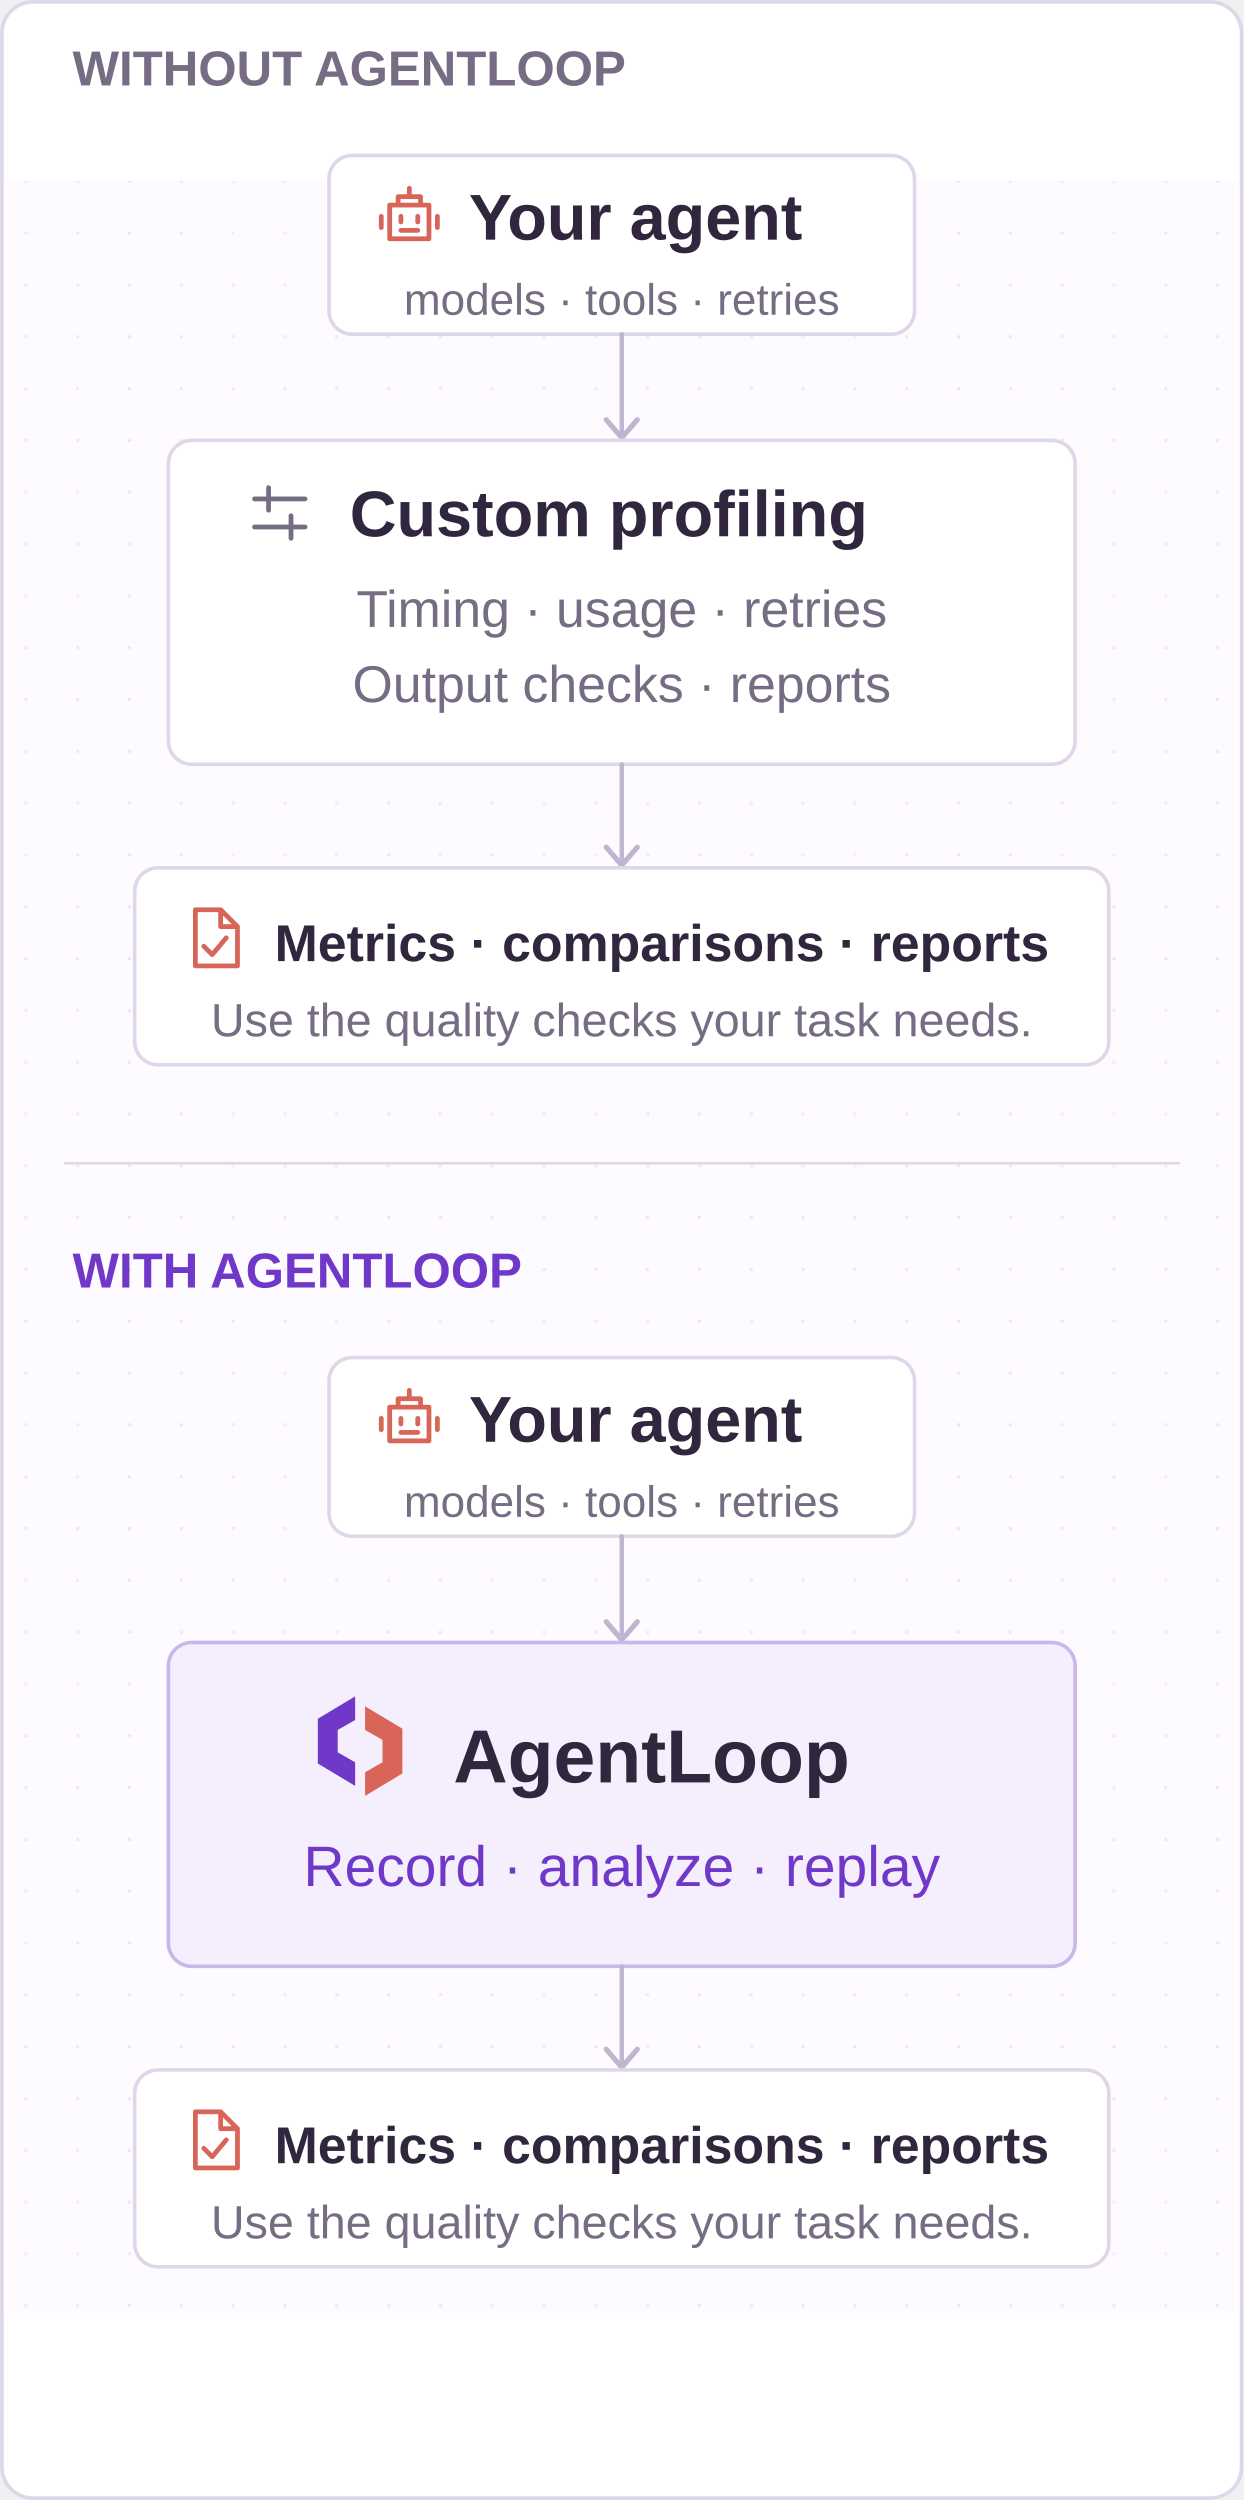
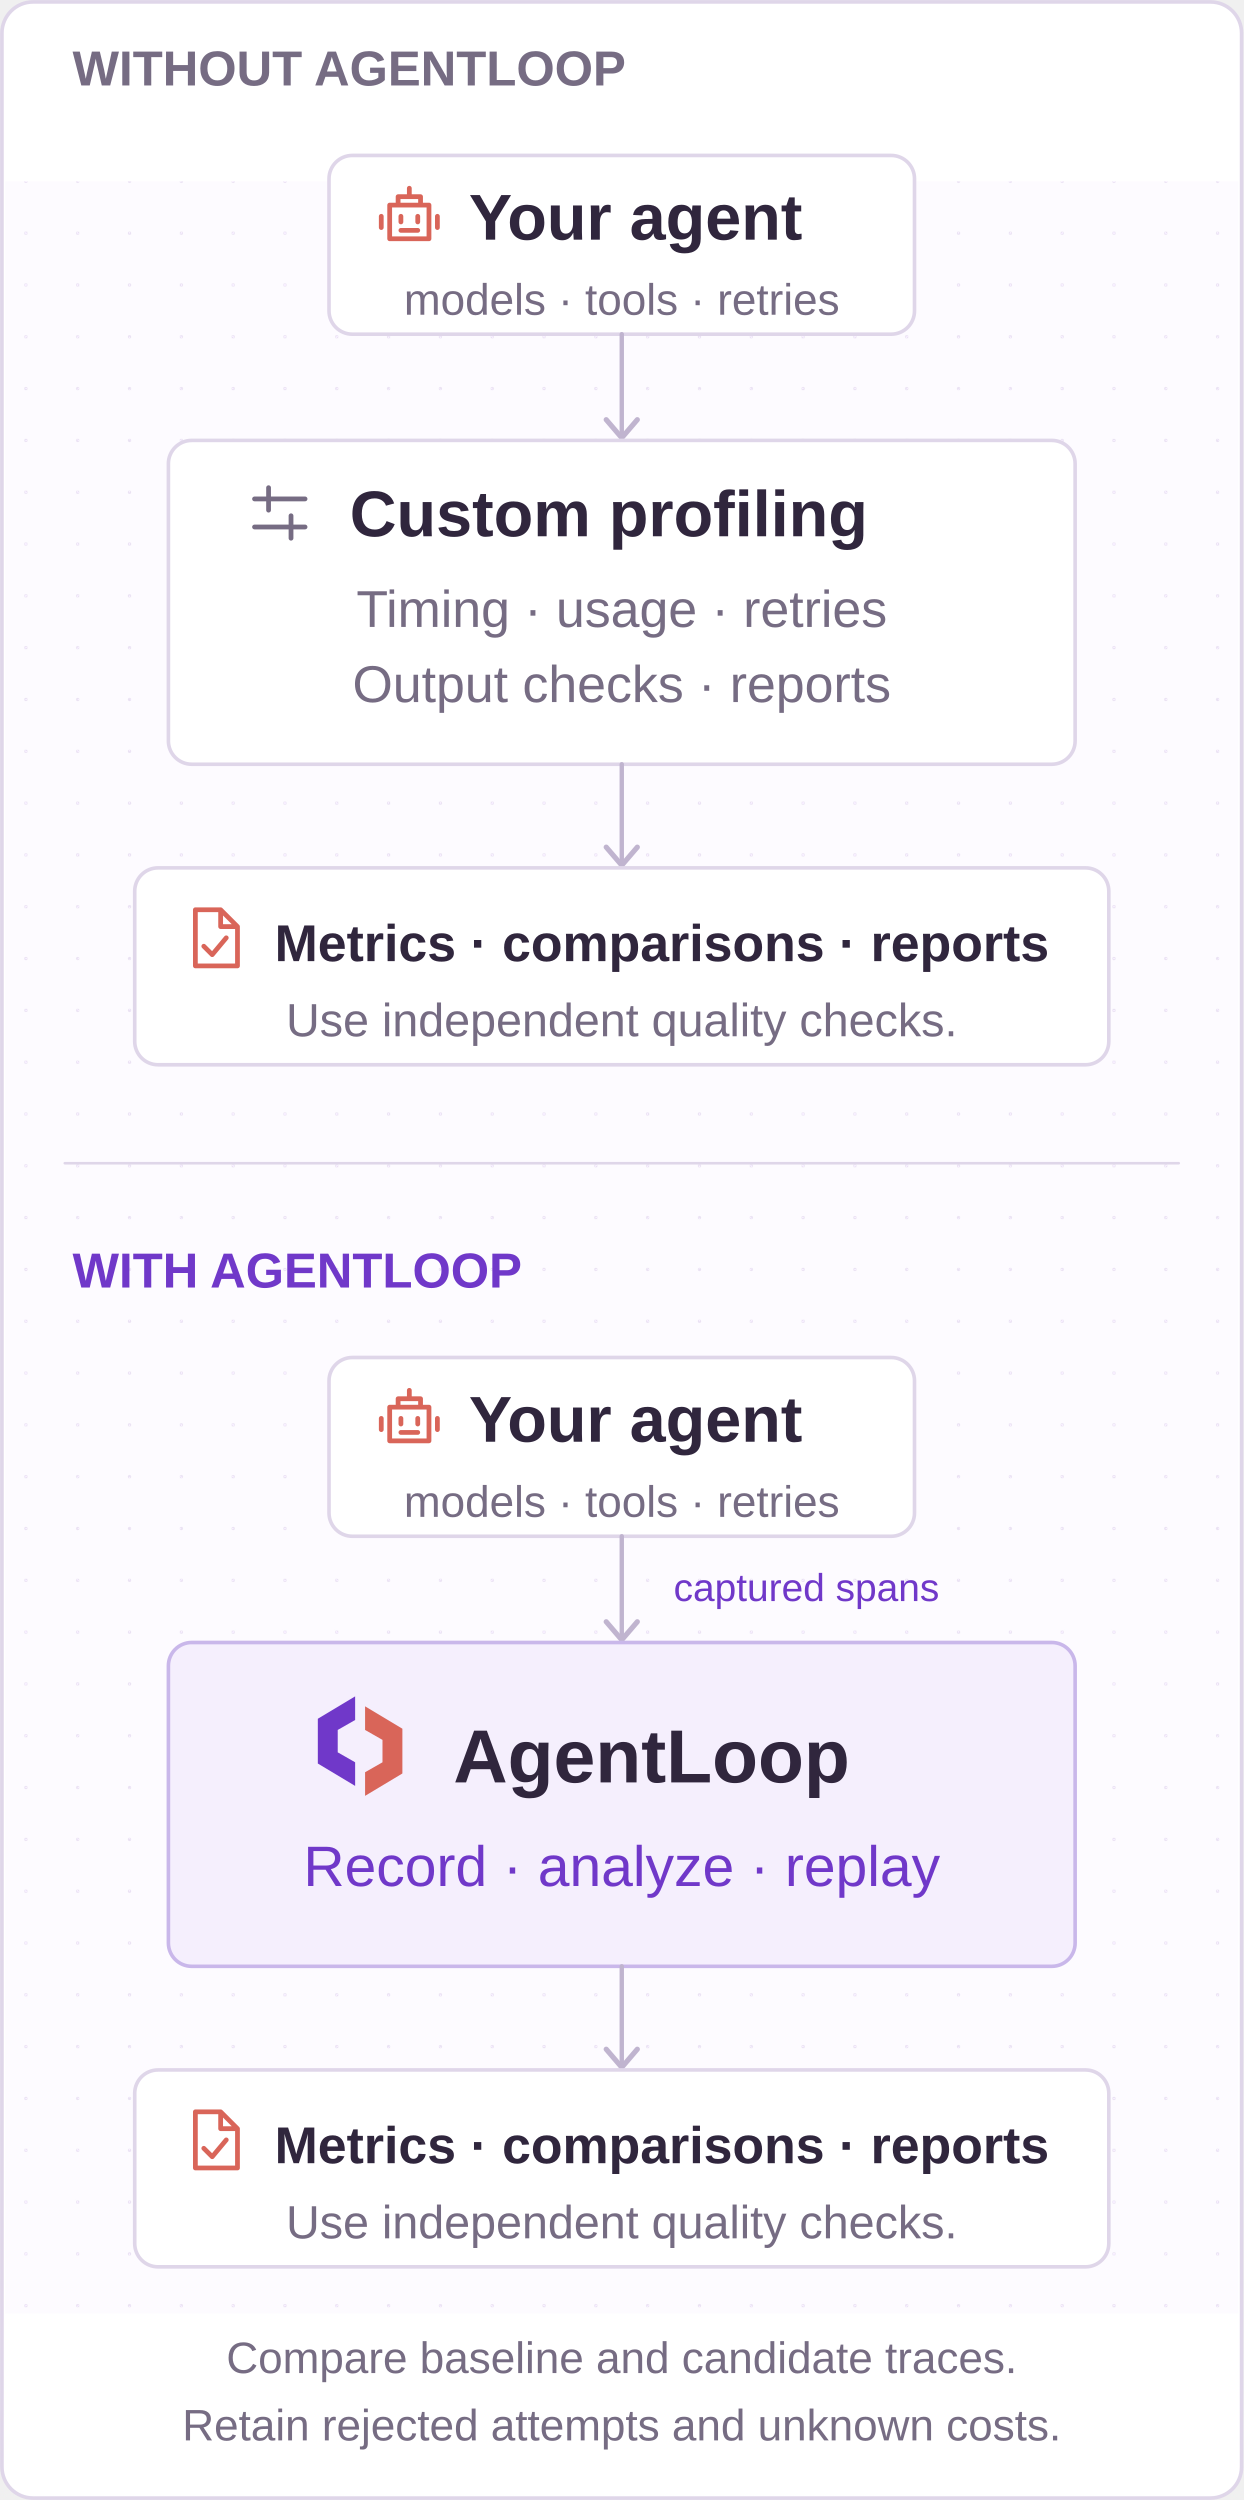
<svg xmlns="http://www.w3.org/2000/svg" width="480" height="965" viewBox="0 0 480 965" role="img" aria-labelledby="title desc">
  <defs>
    <pattern id="dots" width="20" height="20" patternUnits="userSpaceOnUse">
      <circle cx="10" cy="10" r=".65" fill="#eae2f3" />
    </pattern>
  </defs>
  <rect x="0.75" y="0.75" width="478.5" height="963.5" rx="12" fill="#ffffff" stroke="#dfd6e9" stroke-width="1.4" />
  <rect x="2" y="70" width="476" height="823" fill="#fdfbff" />
  <rect x="2" y="70" width="476" height="823" fill="url(#dots)" />
  <text x="28" y="33" fill="#766c83" font-family="Arial,Helvetica,sans-serif" font-size="19" font-weight="700" text-anchor="start">WITHOUT AGENTLOOP</text>
  <rect x="127" y="60" width="226" height="69" rx="9" fill="#ffffff" stroke="#dfd6e9" stroke-width="1.4" />
  <svg x="145" y="70.5" width="26" height="26" viewBox="0 0 24 24" fill="none" stroke="#d96559" stroke-width="1.7" stroke-linecap="round" stroke-linejoin="round" aria-hidden="true">
    <path d="M8 5h8v3H8zM12 2v3M5 8h14v12H5zM2 12v4M22 12v4M9 12v2M15 12v2M9 17h6" />
  </svg>
  <text x="181" y="92.5" fill="#30263d" font-family="Arial,Helvetica,sans-serif" font-size="25" font-weight="600" text-anchor="start">Your agent</text>
  <text x="240" y="121.5" fill="#766c83" font-family="Arial,Helvetica,sans-serif" font-size="17" font-weight="400" text-anchor="middle">models · tools · retries</text>
  <path d="M240 129V169" fill="none" stroke="#c0b4cf" stroke-width="1.7" stroke-linecap="round" stroke-linejoin="round" />
  <path d="M234 162l6 7 6-7" fill="none" stroke="#c0b4cf" stroke-width="2" stroke-linecap="round" stroke-linejoin="round" />
  <rect x="65" y="170" width="350" height="125" rx="9" fill="#ffffff" stroke="#dfd6e9" stroke-width="1.4" />
  <svg x="95" y="185" width="26" height="26" viewBox="0 0 24 24" fill="none" stroke="#766c83" stroke-width="1.7" stroke-linecap="round" stroke-linejoin="round" aria-hidden="true">
    <path d="M3 7h18M3 17h18M8 3v8M16 13v8" />
  </svg>
  <text x="135" y="207" fill="#30263d" font-family="Arial,Helvetica,sans-serif" font-size="25" font-weight="600" text-anchor="start">Custom profiling</text>
  <text x="240" y="242" fill="#766c83" font-family="Arial,Helvetica,sans-serif" font-size="20" font-weight="400" text-anchor="middle">Timing · usage · retries</text>
  <text x="240" y="271" fill="#766c83" font-family="Arial,Helvetica,sans-serif" font-size="20" font-weight="400" text-anchor="middle">Output checks · reports</text>
  <path d="M240 295V334" fill="none" stroke="#c0b4cf" stroke-width="1.7" stroke-linecap="round" stroke-linejoin="round" />
  <path d="M234 327l6 7 6-7" fill="none" stroke="#c0b4cf" stroke-width="2" stroke-linecap="round" stroke-linejoin="round" />
  <rect x="52" y="335" width="376" height="76" rx="9" fill="#ffffff" stroke="#dfd6e9" stroke-width="1.4" />
  <svg x="70" y="349" width="26" height="26" viewBox="0 0 24 24" fill="none" stroke="#d96559" stroke-width="1.7" stroke-linecap="round" stroke-linejoin="round" aria-hidden="true">
    <path d="M14 2H5v20h15V8zM14 2v6h6M8 15l3 3 5-6" />
  </svg>
  <text x="106" y="371" fill="#30263d" font-family="Arial,Helvetica,sans-serif" font-size="20" font-weight="600" text-anchor="start">Metrics · comparisons · reports</text>
-   <text x="240" y="400" fill="#766c83" font-family="Arial,Helvetica,sans-serif" font-size="18" font-weight="400" text-anchor="middle">Use the quality checks your task needs.</text>
+   <text x="240" y="400" fill="#766c83" font-family="Arial,Helvetica,sans-serif" font-size="18" font-weight="400" text-anchor="middle">Use independent quality checks.</text>
  <path d="M25 449H455" fill="none" stroke="#dfd6e9" stroke-width="1" stroke-linecap="round" stroke-linejoin="round" />
  <text x="28" y="497" fill="#7038c9" font-family="Arial,Helvetica,sans-serif" font-size="19" font-weight="700" text-anchor="start">WITH AGENTLOOP</text>
  <rect x="127" y="524" width="226" height="69" rx="9" fill="#ffffff" stroke="#dfd6e9" stroke-width="1.4" />
  <svg x="145" y="534.5" width="26" height="26" viewBox="0 0 24 24" fill="none" stroke="#d96559" stroke-width="1.7" stroke-linecap="round" stroke-linejoin="round" aria-hidden="true">
    <path d="M8 5h8v3H8zM12 2v3M5 8h14v12H5zM2 12v4M22 12v4M9 12v2M15 12v2M9 17h6" />
  </svg>
  <text x="181" y="556.5" fill="#30263d" font-family="Arial,Helvetica,sans-serif" font-size="25" font-weight="600" text-anchor="start">Your agent</text>
  <text x="240" y="585.5" fill="#766c83" font-family="Arial,Helvetica,sans-serif" font-size="17" font-weight="400" text-anchor="middle">models · tools · retries</text>
+   <text x="260" y="618" fill="#7038c9" font-family="Arial,Helvetica,sans-serif" font-size="15" text-anchor="start">captured spans</text>
  <path d="M240 593V633" fill="none" stroke="#c0b4cf" stroke-width="1.7" stroke-linecap="round" stroke-linejoin="round" />
  <path d="M234 626l6 7 6-7" fill="none" stroke="#c0b4cf" stroke-width="2" stroke-linecap="round" stroke-linejoin="round" />
  <rect x="65" y="634" width="350" height="125" rx="9" fill="#f5effd" stroke="#c9b7ea" stroke-width="1.4" />
  <g transform="translate(115 650) scale(0.48)">
    <path d="M46 10 16 28 16 64 46 82 46 63 32 55 32 37 46 29Z" fill="#7038c9" />
    <path d="M54 18 84 36 84 72 54 90 54 71 68 63 68 45 54 37Z" fill="#d96559" />
  </g>
  <text x="175" y="688" fill="#30263d" font-family="Arial,Helvetica,sans-serif" font-size="29" font-weight="700" text-anchor="start">AgentLoop</text>
  <text x="240" y="728" fill="#7038c9" font-family="Arial,Helvetica,sans-serif" font-size="22" font-weight="500" text-anchor="middle">Record · analyze · replay</text>
  <path d="M240 759V798" fill="none" stroke="#c0b4cf" stroke-width="1.7" stroke-linecap="round" stroke-linejoin="round" />
  <path d="M234 791l6 7 6-7" fill="none" stroke="#c0b4cf" stroke-width="2" stroke-linecap="round" stroke-linejoin="round" />
  <rect x="52" y="799" width="376" height="76" rx="9" fill="#ffffff" stroke="#dfd6e9" stroke-width="1.4" />
  <svg x="70" y="813" width="26" height="26" viewBox="0 0 24 24" fill="none" stroke="#d96559" stroke-width="1.7" stroke-linecap="round" stroke-linejoin="round" aria-hidden="true">
    <path d="M14 2H5v20h15V8zM14 2v6h6M8 15l3 3 5-6" />
  </svg>
  <text x="106" y="835" fill="#30263d" font-family="Arial,Helvetica,sans-serif" font-size="20" font-weight="600" text-anchor="start">Metrics · comparisons · reports</text>
-   <text x="240" y="864" fill="#766c83" font-family="Arial,Helvetica,sans-serif" font-size="18" font-weight="400" text-anchor="middle">Use the quality checks your task needs.</text>
+   <text x="240" y="864" fill="#766c83" font-family="Arial,Helvetica,sans-serif" font-size="18" font-weight="400" text-anchor="middle">Use independent quality checks.</text>
+   <text x="240" y="916" fill="#766c83" font-family="Arial,Helvetica,sans-serif" font-size="17" text-anchor="middle">Compare baseline and candidate traces.</text>
+   <text x="240" y="942" fill="#766c83" font-family="Arial,Helvetica,sans-serif" font-size="17" text-anchor="middle">Retain rejected attempts and unknown costs.</text>
</svg>
